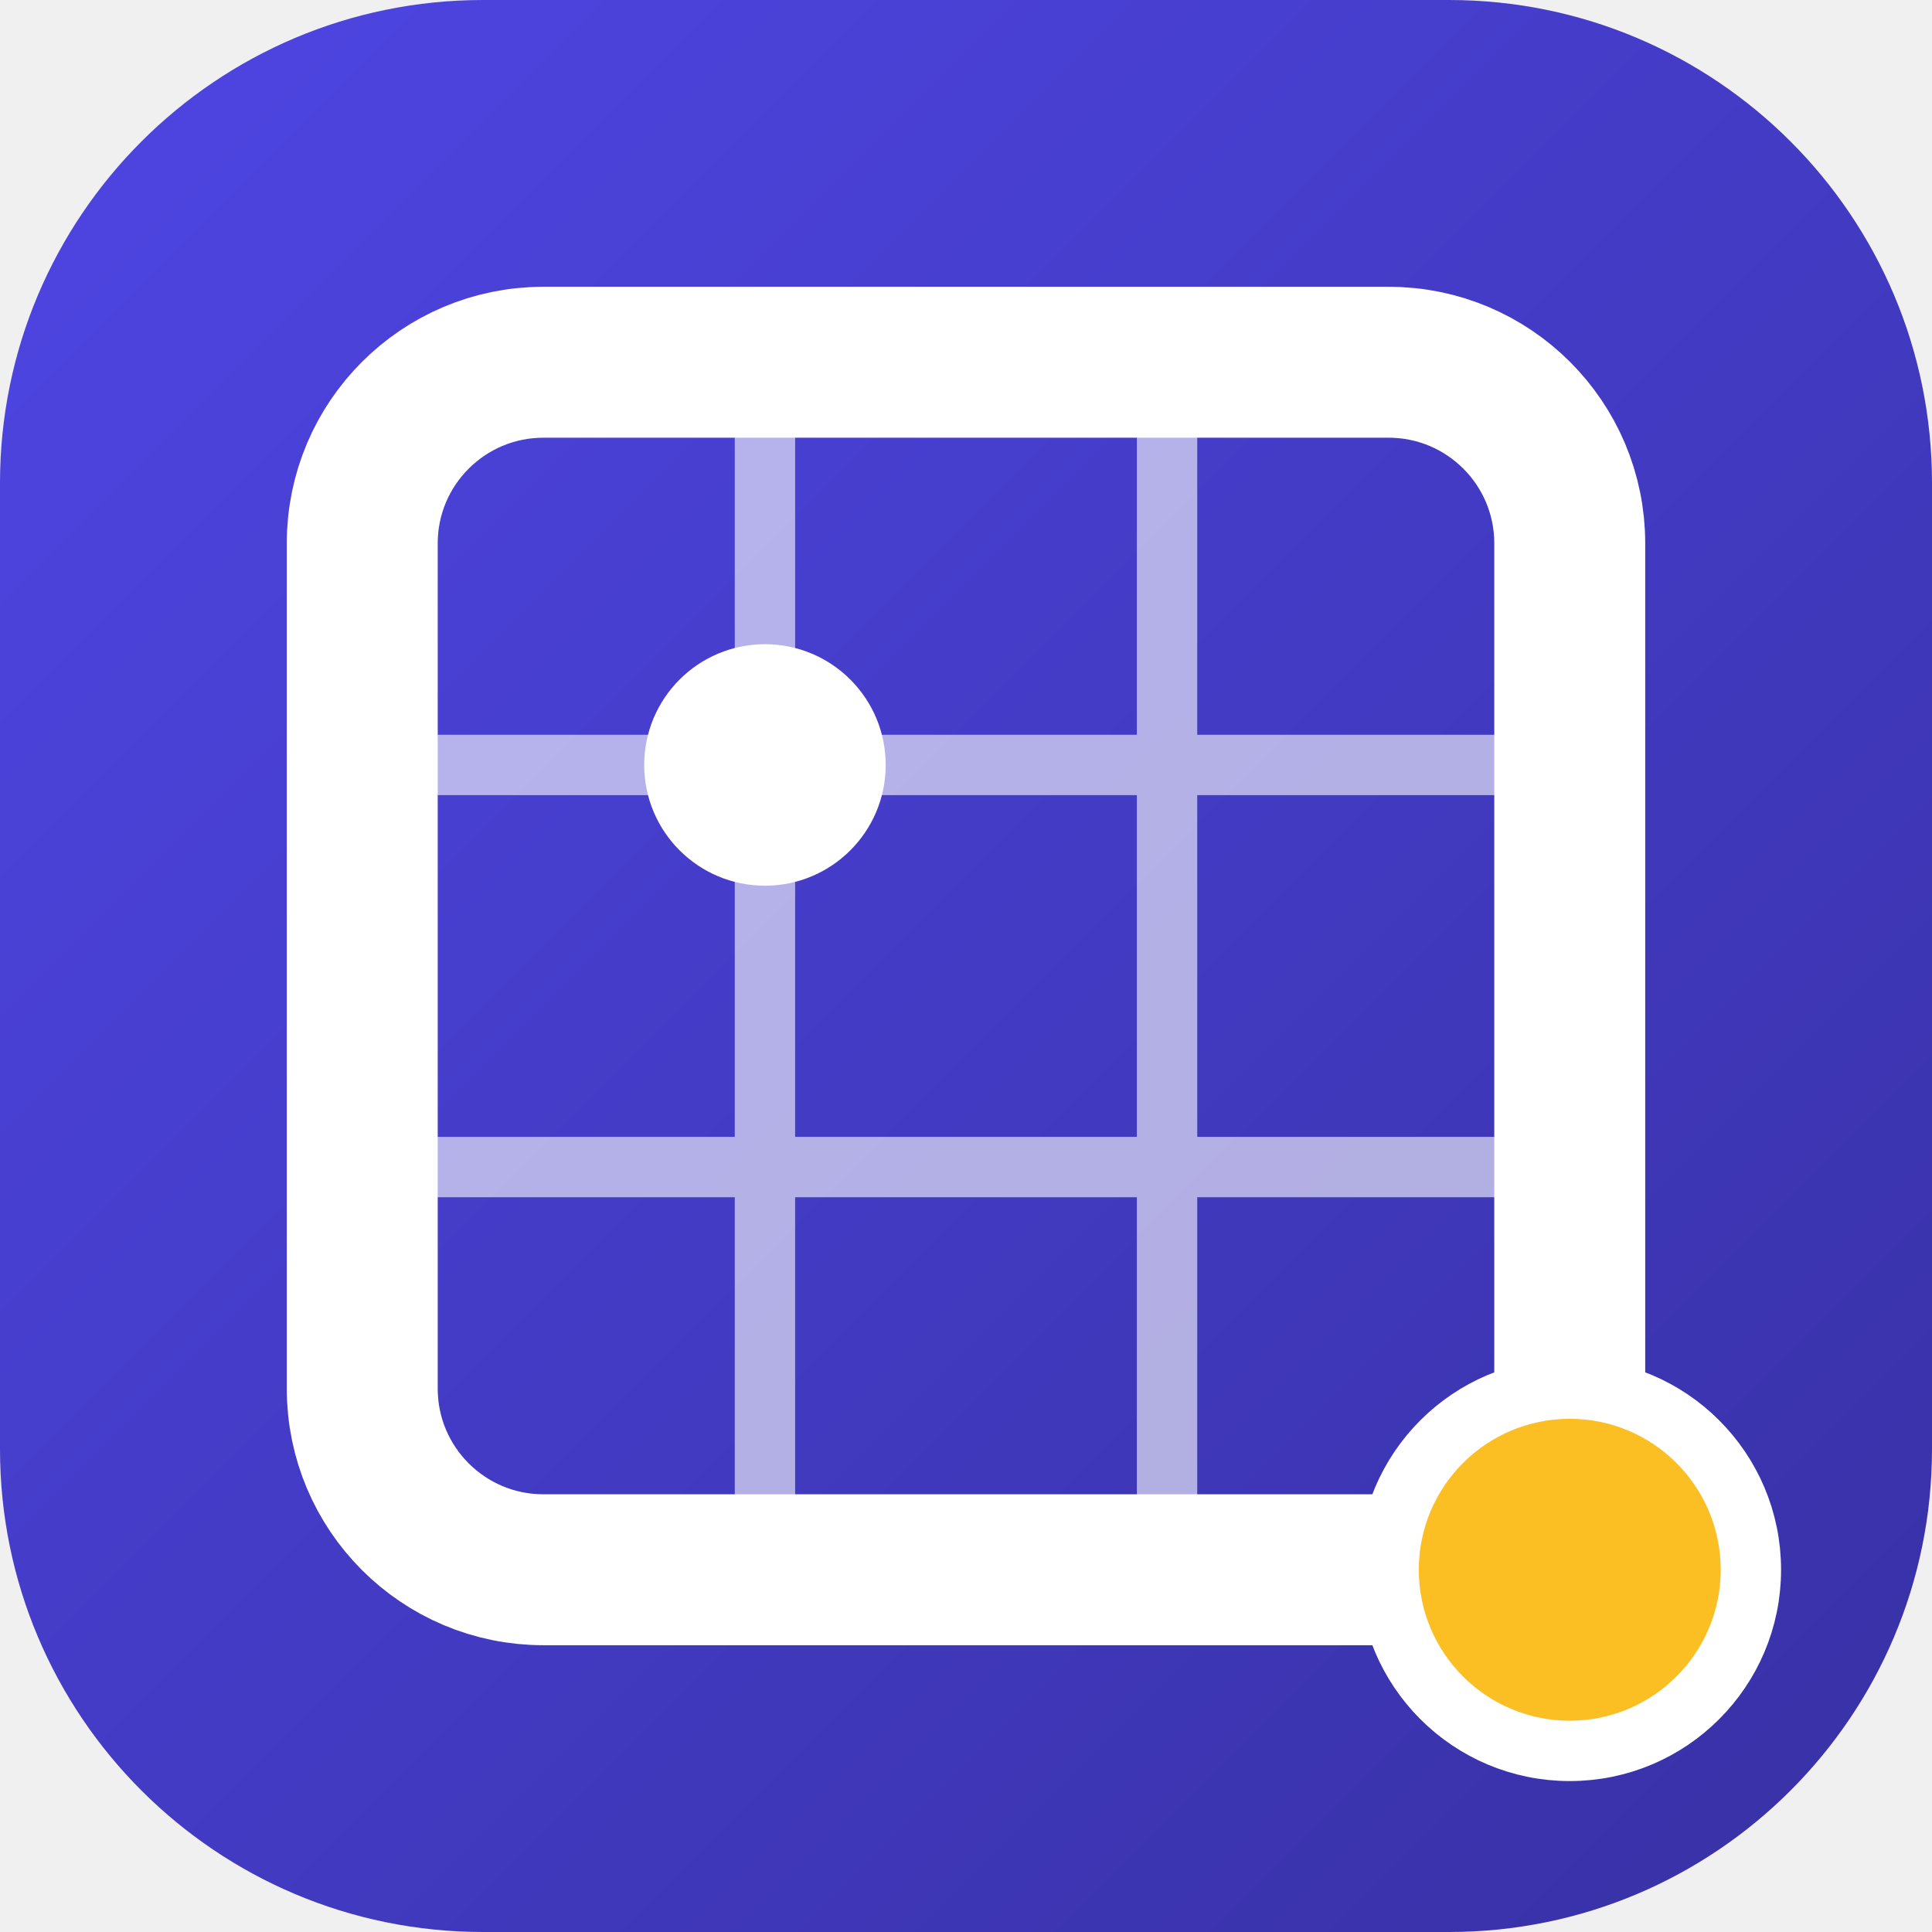
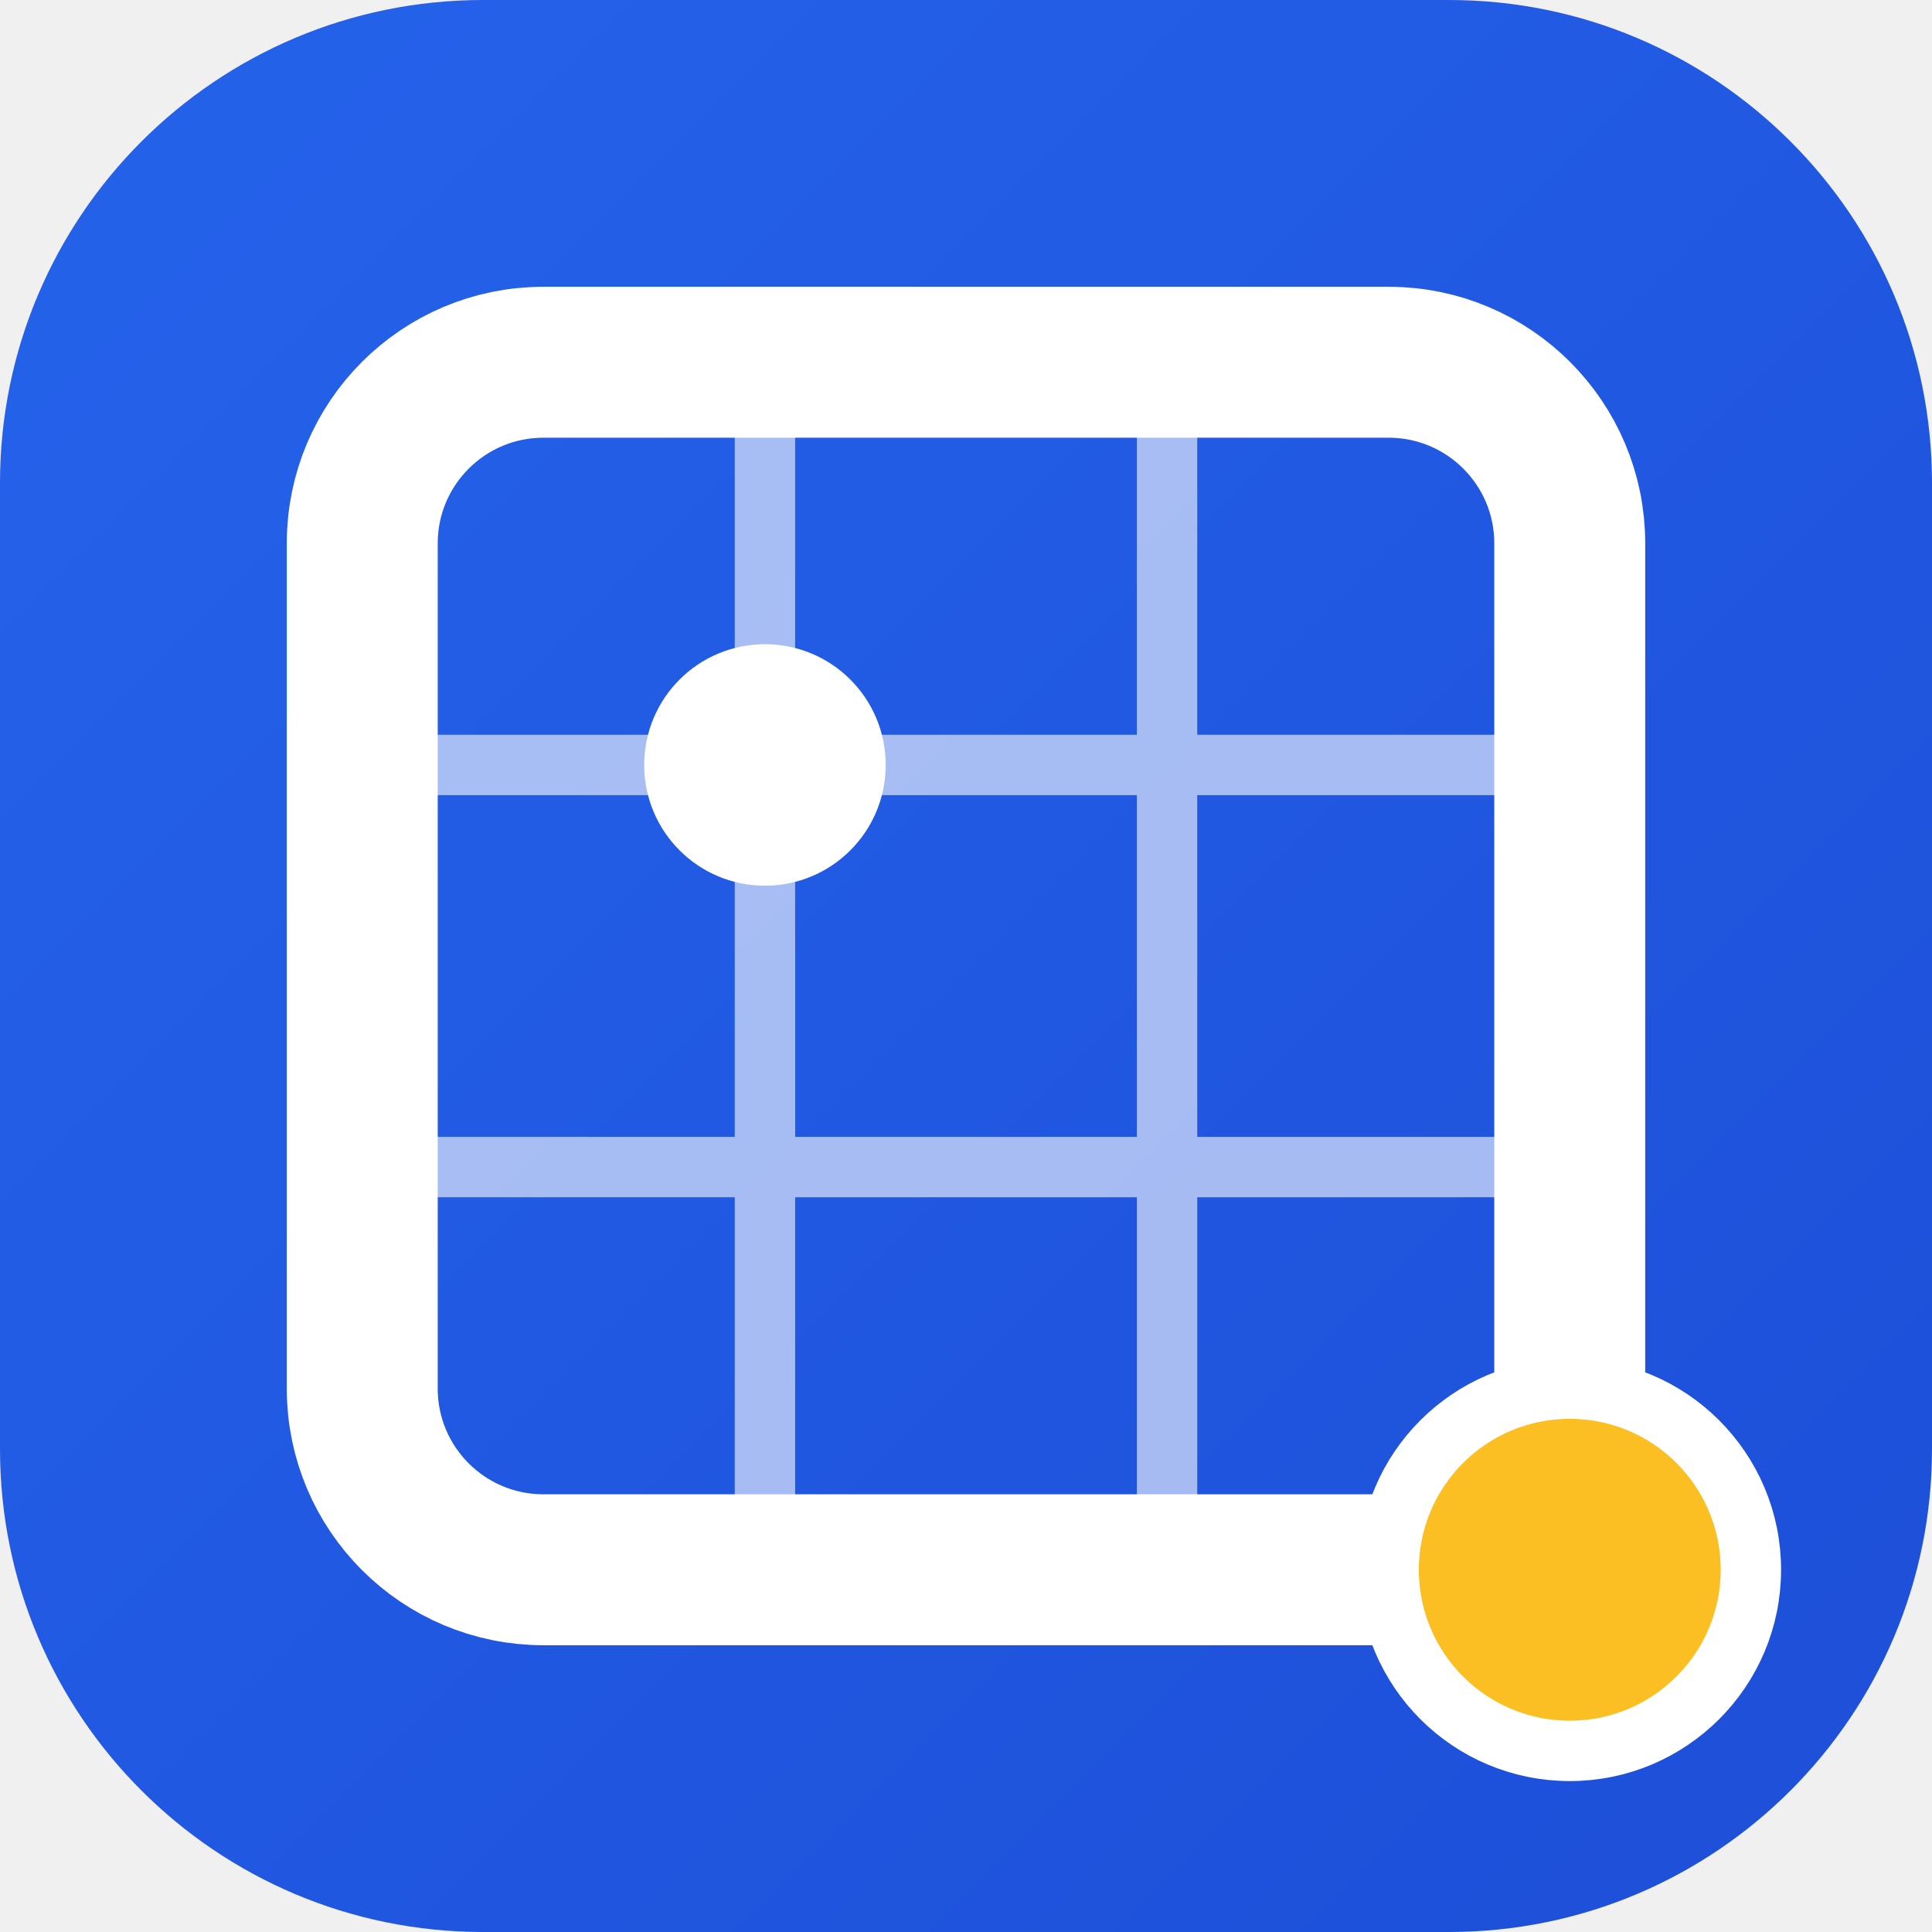
<svg xmlns="http://www.w3.org/2000/svg" viewBox="0 0 32 32">
  <defs>
    <linearGradient id="grad" x1="0%" y1="0%" x2="100%" y2="100%">
-       <stop offset="0%" style="stop-color:#4f46e5;stop-opacity:1" />
-       <stop offset="100%" style="stop-color:#3730a3;stop-opacity:1" />
+       <stop offset="0%" style="stop-color:#2563eb;stop-opacity:1" />
+       <stop offset="100%" style="stop-color:#1d4ed8;stop-opacity:1" />
    </linearGradient>
  </defs>
  <rect width="32" height="32" rx="8" fill="url(#grad)" />
  <rect x="6" y="6" width="20" height="20" rx="3" fill="none" stroke="white" stroke-width="2.5" />
  <path d="M6 12.67h20M6 19.33h20M12.67 6v20M19.33 6v20" stroke="white" stroke-width="1" stroke-opacity="0.6" />
  <circle cx="12.67" cy="12.67" r="2" fill="white" />
  <circle cx="26" cy="26" r="3" fill="#fbbf24" stroke="white" stroke-width="1" />
</svg>
